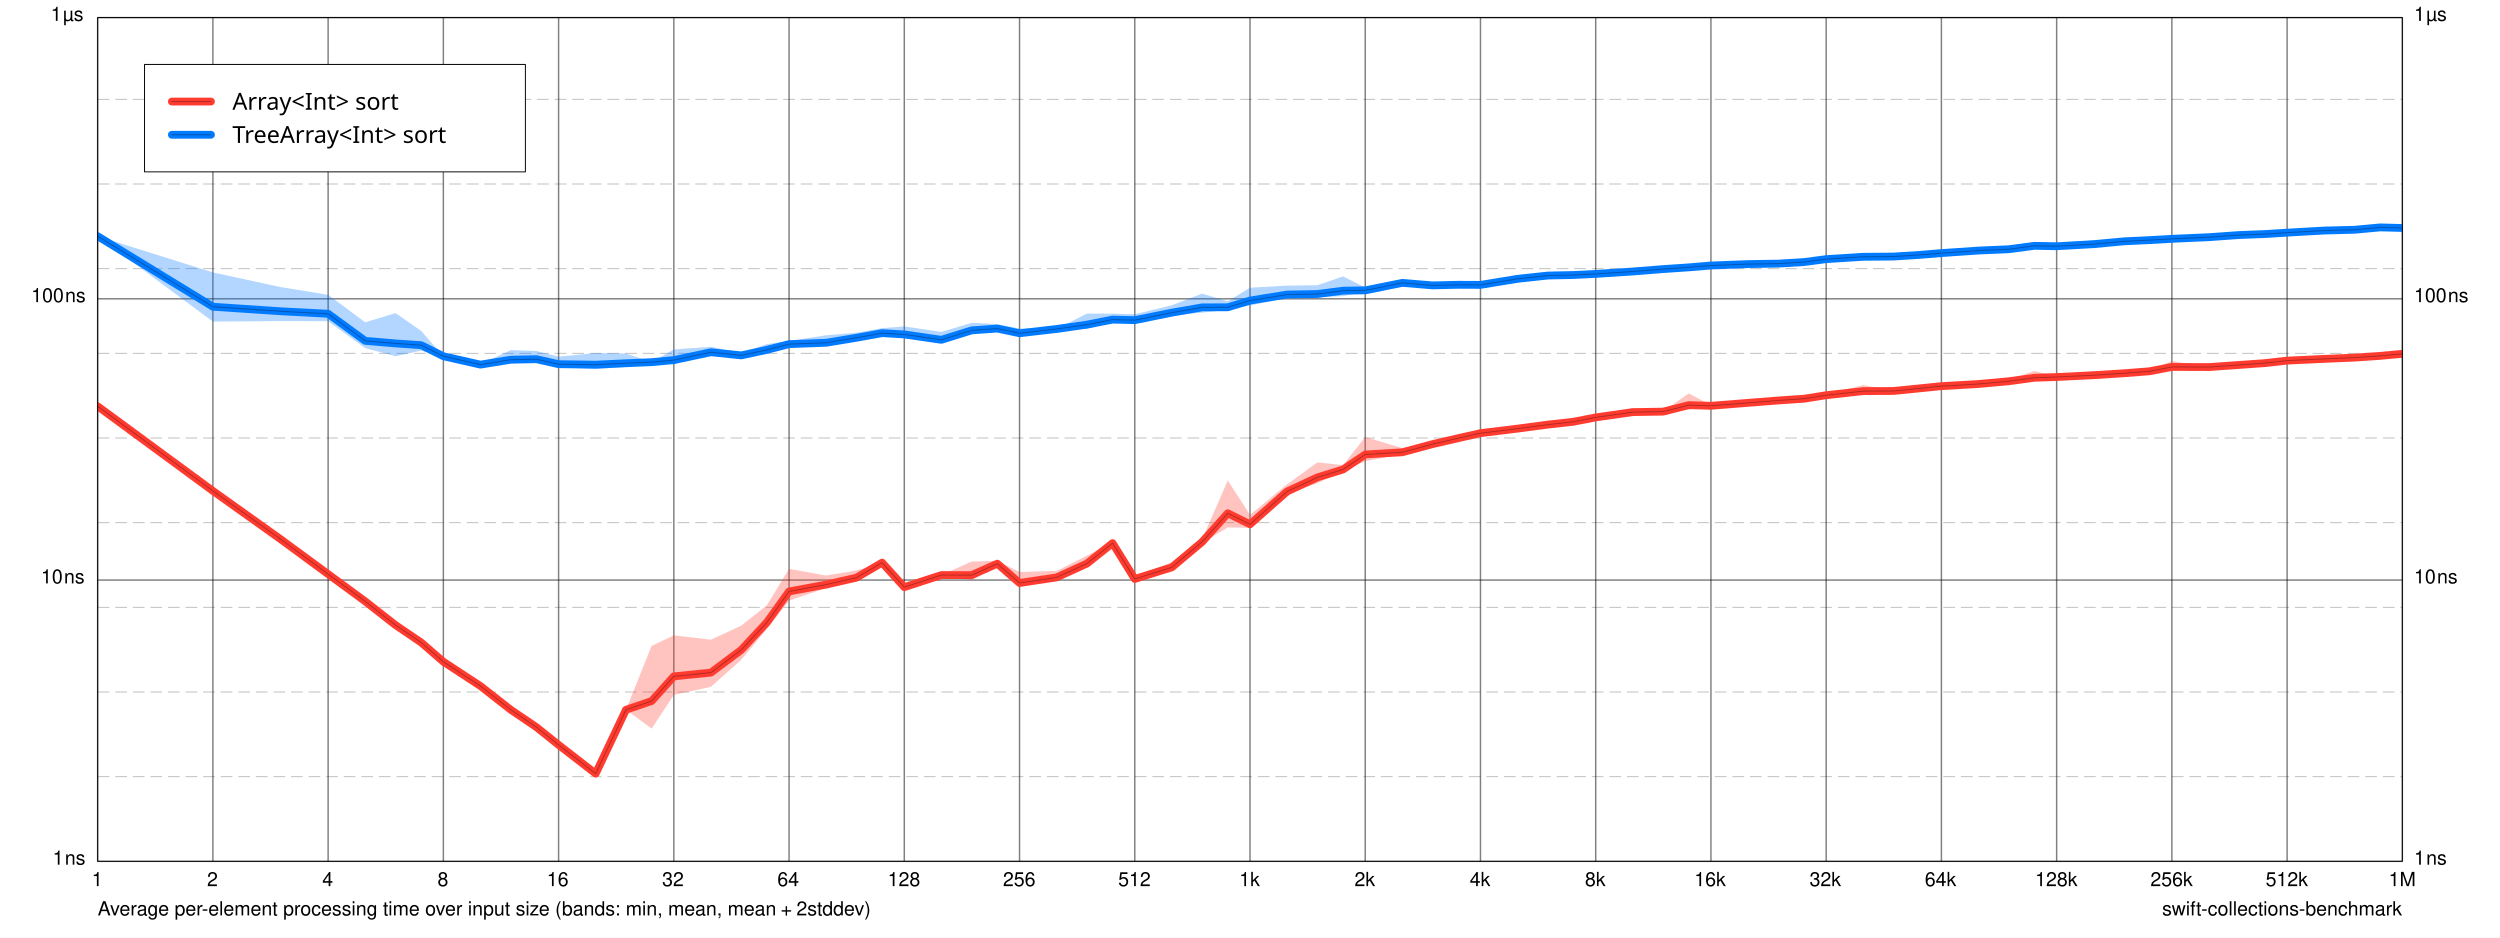
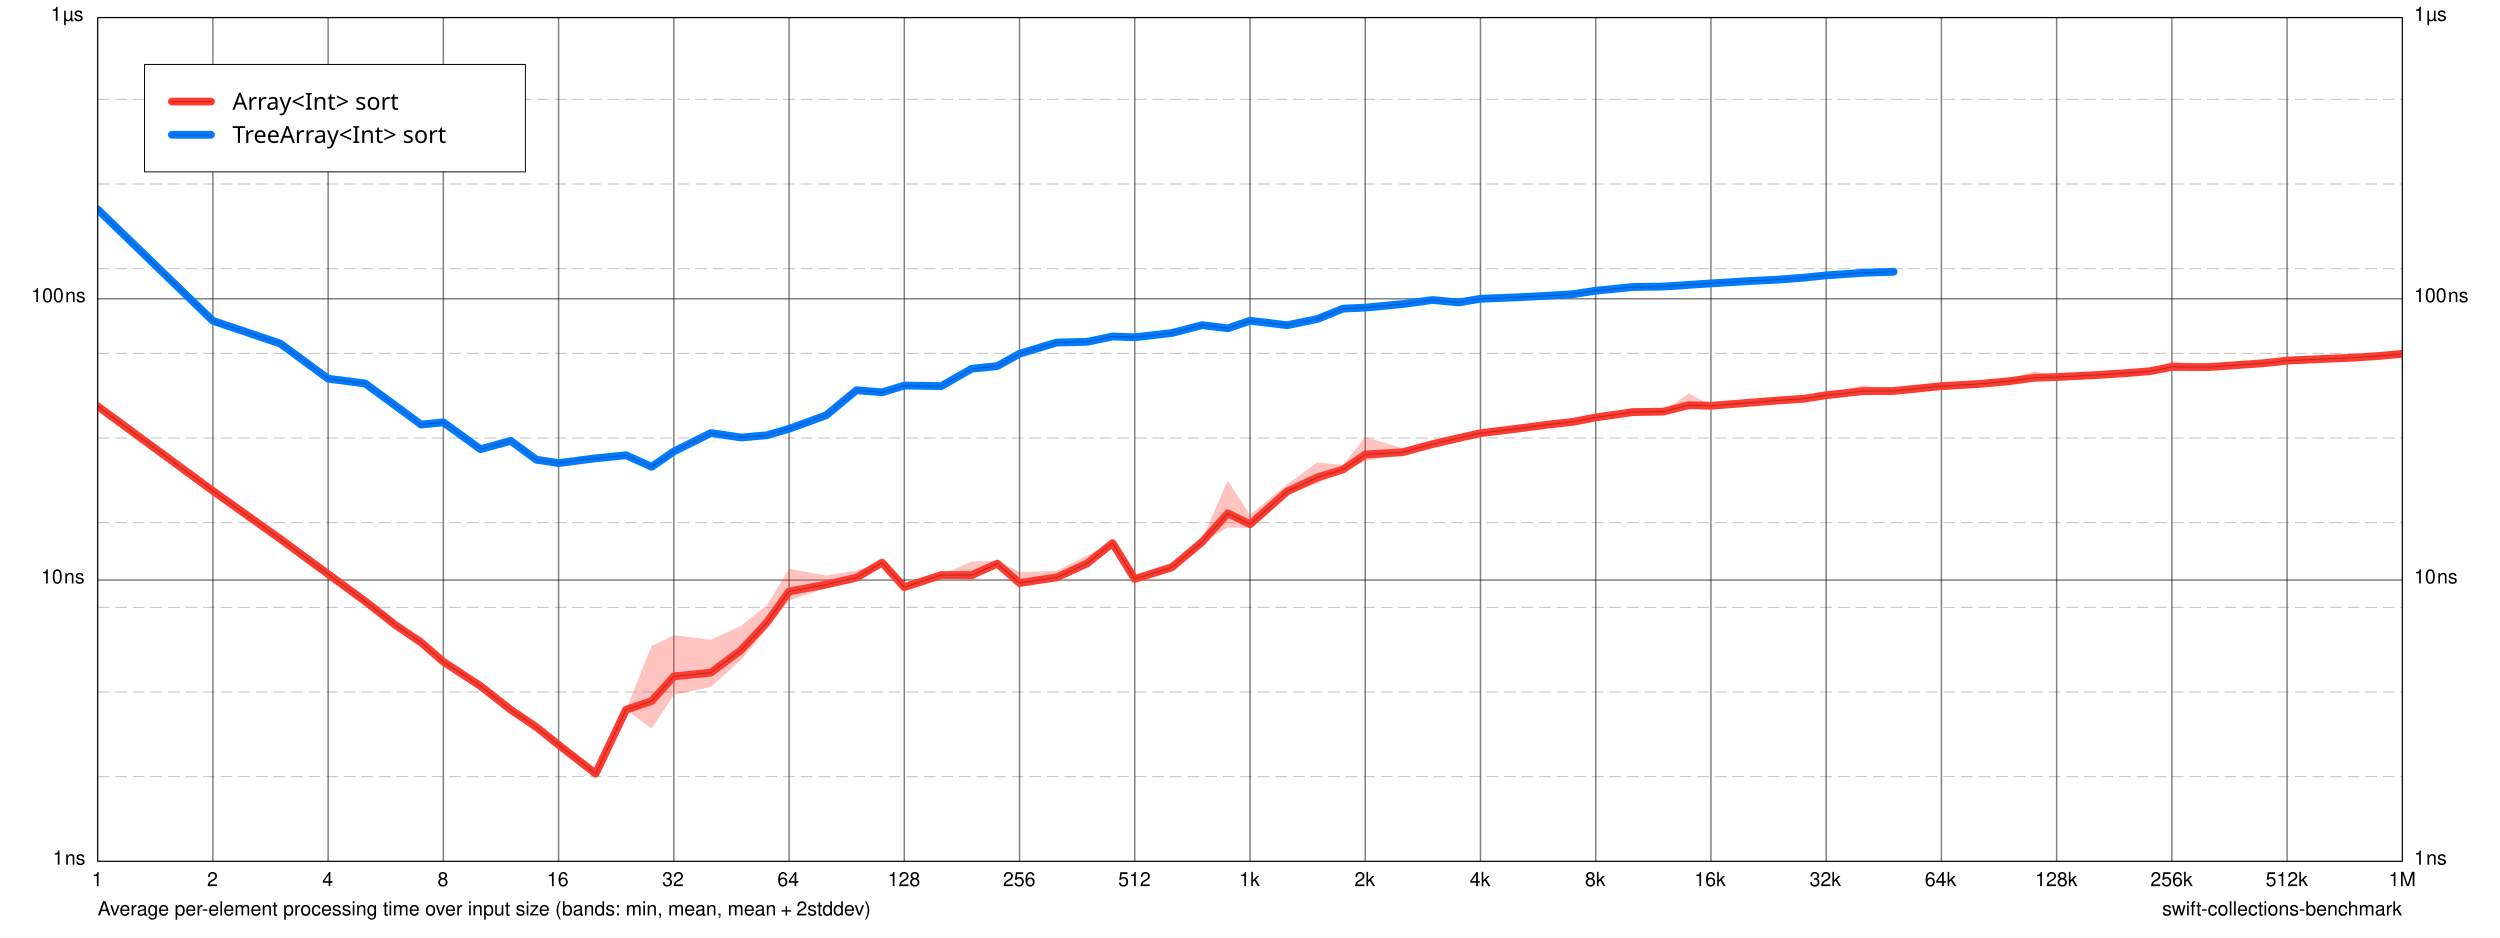
<svg xmlns="http://www.w3.org/2000/svg" xmlns:xlink="http://www.w3.org/1999/xlink" width="1280.0px" height="480.0px" viewBox="0.0 0.0 1280.0 480.0" version="1.1">
  <path d="M 0 0 L 0 480 L 1280 480 L 1280 0 z" fill="#FFFFFF" fill-opacity="1.0" stroke="none" />
  <text x="50" y="468.7" font-family="Helvetica" font-size="10" font-weight="normal" font-style="normal" fill="#000000" fill-opacity="1">Average per-element processing time over input size (bands: min, mean, mean + 2stddev)</text>
  <a xlink:href="https://github.com/apple/swift-collections-benchmark">
    <text x="1107" y="468.7" font-family="Helvetica" font-size="10" font-weight="normal" font-style="normal" fill="#000000" fill-opacity="1">swift-collections-benchmark</text>
  </a>
  <path d="M 50 9 L 50 441" fill="none" stroke-width="0.75" stroke="#000000" stroke-opacity="0.498" stroke-linecap="butt" stroke-linejoin="round" />
  <text x="47" y="453.7" font-family="Helvetica" font-size="10" font-weight="normal" font-style="normal" fill="#000000" fill-opacity="1">1</text>
  <path d="M 109 9 L 109 441" fill="none" stroke-width="0.75" stroke="#000000" stroke-opacity="0.498" stroke-linecap="butt" stroke-linejoin="round" />
  <text x="106" y="453.7" font-family="Helvetica" font-size="10" font-weight="normal" font-style="normal" fill="#000000" fill-opacity="1">2</text>
  <path d="M 168 9 L 168 441" fill="none" stroke-width="0.75" stroke="#000000" stroke-opacity="0.498" stroke-linecap="butt" stroke-linejoin="round" />
  <text x="165" y="453.7" font-family="Helvetica" font-size="10" font-weight="normal" font-style="normal" fill="#000000" fill-opacity="1">4</text>
  <path d="M 227 9 L 227 441" fill="none" stroke-width="0.75" stroke="#000000" stroke-opacity="0.498" stroke-linecap="butt" stroke-linejoin="round" />
  <text x="224" y="453.7" font-family="Helvetica" font-size="10" font-weight="normal" font-style="normal" fill="#000000" fill-opacity="1">8</text>
  <path d="M 286 9 L 286 441" fill="none" stroke-width="0.75" stroke="#000000" stroke-opacity="0.498" stroke-linecap="butt" stroke-linejoin="round" />
  <text x="280" y="453.7" font-family="Helvetica" font-size="10" font-weight="normal" font-style="normal" fill="#000000" fill-opacity="1">16</text>
  <path d="M 345 9 L 345 441" fill="none" stroke-width="0.75" stroke="#000000" stroke-opacity="0.498" stroke-linecap="butt" stroke-linejoin="round" />
  <text x="339" y="453.7" font-family="Helvetica" font-size="10" font-weight="normal" font-style="normal" fill="#000000" fill-opacity="1">32</text>
  <path d="M 404 9 L 404 441" fill="none" stroke-width="0.75" stroke="#000000" stroke-opacity="0.498" stroke-linecap="butt" stroke-linejoin="round" />
  <text x="398" y="453.7" font-family="Helvetica" font-size="10" font-weight="normal" font-style="normal" fill="#000000" fill-opacity="1">64</text>
  <path d="M 463 9 L 463 441" fill="none" stroke-width="0.75" stroke="#000000" stroke-opacity="0.498" stroke-linecap="butt" stroke-linejoin="round" />
  <text x="454.5" y="453.7" font-family="Helvetica" font-size="10" font-weight="normal" font-style="normal" fill="#000000" fill-opacity="1">128</text>
  <path d="M 522 9 L 522 441" fill="none" stroke-width="0.75" stroke="#000000" stroke-opacity="0.498" stroke-linecap="butt" stroke-linejoin="round" />
  <text x="513.5" y="453.7" font-family="Helvetica" font-size="10" font-weight="normal" font-style="normal" fill="#000000" fill-opacity="1">256</text>
  <path d="M 581 9 L 581 441" fill="none" stroke-width="0.75" stroke="#000000" stroke-opacity="0.498" stroke-linecap="butt" stroke-linejoin="round" />
  <text x="572.5" y="453.7" font-family="Helvetica" font-size="10" font-weight="normal" font-style="normal" fill="#000000" fill-opacity="1">512</text>
  <path d="M 640 9 L 640 441" fill="none" stroke-width="0.75" stroke="#000000" stroke-opacity="0.498" stroke-linecap="butt" stroke-linejoin="round" />
  <text x="634.5" y="453.7" font-family="Helvetica" font-size="10" font-weight="normal" font-style="normal" fill="#000000" fill-opacity="1">1k</text>
  <path d="M 699 9 L 699 441" fill="none" stroke-width="0.75" stroke="#000000" stroke-opacity="0.498" stroke-linecap="butt" stroke-linejoin="round" />
  <text x="693.5" y="453.7" font-family="Helvetica" font-size="10" font-weight="normal" font-style="normal" fill="#000000" fill-opacity="1">2k</text>
  <path d="M 758 9 L 758 441" fill="none" stroke-width="0.75" stroke="#000000" stroke-opacity="0.498" stroke-linecap="butt" stroke-linejoin="round" />
  <text x="752.5" y="453.7" font-family="Helvetica" font-size="10" font-weight="normal" font-style="normal" fill="#000000" fill-opacity="1">4k</text>
  <path d="M 817 9 L 817 441" fill="none" stroke-width="0.75" stroke="#000000" stroke-opacity="0.498" stroke-linecap="butt" stroke-linejoin="round" />
  <text x="811.5" y="453.7" font-family="Helvetica" font-size="10" font-weight="normal" font-style="normal" fill="#000000" fill-opacity="1">8k</text>
  <path d="M 876 9 L 876 441" fill="none" stroke-width="0.75" stroke="#000000" stroke-opacity="0.498" stroke-linecap="butt" stroke-linejoin="round" />
  <text x="867.5" y="453.7" font-family="Helvetica" font-size="10" font-weight="normal" font-style="normal" fill="#000000" fill-opacity="1">16k</text>
  <path d="M 935 9 L 935 441" fill="none" stroke-width="0.75" stroke="#000000" stroke-opacity="0.498" stroke-linecap="butt" stroke-linejoin="round" />
  <text x="926.5" y="453.7" font-family="Helvetica" font-size="10" font-weight="normal" font-style="normal" fill="#000000" fill-opacity="1">32k</text>
  <path d="M 994 9 L 994 441" fill="none" stroke-width="0.75" stroke="#000000" stroke-opacity="0.498" stroke-linecap="butt" stroke-linejoin="round" />
  <text x="985.5" y="453.7" font-family="Helvetica" font-size="10" font-weight="normal" font-style="normal" fill="#000000" fill-opacity="1">64k</text>
  <path d="M 1053 9 L 1053 441" fill="none" stroke-width="0.75" stroke="#000000" stroke-opacity="0.498" stroke-linecap="butt" stroke-linejoin="round" />
  <text x="1042" y="453.7" font-family="Helvetica" font-size="10" font-weight="normal" font-style="normal" fill="#000000" fill-opacity="1">128k</text>
  <path d="M 1112 9 L 1112 441" fill="none" stroke-width="0.75" stroke="#000000" stroke-opacity="0.498" stroke-linecap="butt" stroke-linejoin="round" />
  <text x="1101" y="453.7" font-family="Helvetica" font-size="10" font-weight="normal" font-style="normal" fill="#000000" fill-opacity="1">256k</text>
  <path d="M 1171 9 L 1171 441" fill="none" stroke-width="0.75" stroke="#000000" stroke-opacity="0.498" stroke-linecap="butt" stroke-linejoin="round" />
  <text x="1160" y="453.7" font-family="Helvetica" font-size="10" font-weight="normal" font-style="normal" fill="#000000" fill-opacity="1">512k</text>
  <path d="M 1230 9 L 1230 441" fill="none" stroke-width="0.75" stroke="#000000" stroke-opacity="0.498" stroke-linecap="butt" stroke-linejoin="round" />
  <text x="1223" y="453.7" font-family="Helvetica" font-size="10" font-weight="normal" font-style="normal" fill="#000000" fill-opacity="1">1M</text>
  <path d="M 50 441 L 1230 441" fill="none" stroke-width="0.75" stroke="#000000" stroke-opacity="0.498" stroke-linecap="butt" stroke-linejoin="round" />
  <text x="27" y="442.7" font-family="Helvetica" font-size="10" font-weight="normal" font-style="normal" fill="#000000" fill-opacity="1">1 ns</text>
  <text x="1236" y="442.7" font-family="Helvetica" font-size="10" font-weight="normal" font-style="normal" fill="#000000" fill-opacity="1">1 ns</text>
  <path d="M 50 297 L 1230 297" fill="none" stroke-width="0.75" stroke="#000000" stroke-opacity="0.498" stroke-linecap="butt" stroke-linejoin="round" />
  <text x="21" y="298.7" font-family="Helvetica" font-size="10" font-weight="normal" font-style="normal" fill="#000000" fill-opacity="1">10 ns</text>
  <text x="1236" y="298.7" font-family="Helvetica" font-size="10" font-weight="normal" font-style="normal" fill="#000000" fill-opacity="1">10 ns</text>
  <path d="M 50 153 L 1230 153" fill="none" stroke-width="0.75" stroke="#000000" stroke-opacity="0.498" stroke-linecap="butt" stroke-linejoin="round" />
  <text x="16" y="154.7" font-family="Helvetica" font-size="10" font-weight="normal" font-style="normal" fill="#000000" fill-opacity="1">100 ns</text>
  <text x="1236" y="154.7" font-family="Helvetica" font-size="10" font-weight="normal" font-style="normal" fill="#000000" fill-opacity="1">100 ns</text>
  <path d="M 50 9 L 1230 9" fill="none" stroke-width="0.75" stroke="#000000" stroke-opacity="0.498" stroke-linecap="butt" stroke-linejoin="round" />
  <text x="26" y="10.7" font-family="Helvetica" font-size="10" font-weight="normal" font-style="normal" fill="#000000" fill-opacity="1">1 µs</text>
  <text x="1236" y="10.7" font-family="Helvetica" font-size="10" font-weight="normal" font-style="normal" fill="#000000" fill-opacity="1">1 µs</text>
  <path d="M 50 397.65 L 1230 397.65" fill="none" stroke-width="0.5" stroke="#000000" stroke-opacity="0.259" stroke-linecap="butt" stroke-linejoin="round" stroke-dasharray="6 3" stroke-dashoffset="0" />
  <path d="M 50 354.3 L 1230 354.3" fill="none" stroke-width="0.5" stroke="#000000" stroke-opacity="0.259" stroke-linecap="butt" stroke-linejoin="round" stroke-dasharray="6 3" stroke-dashoffset="0" />
  <path d="M 50 310.96 L 1230 310.96" fill="none" stroke-width="0.5" stroke="#000000" stroke-opacity="0.259" stroke-linecap="butt" stroke-linejoin="round" stroke-dasharray="6 3" stroke-dashoffset="0" />
  <path d="M 50 267.61 L 1230 267.61" fill="none" stroke-width="0.5" stroke="#000000" stroke-opacity="0.259" stroke-linecap="butt" stroke-linejoin="round" stroke-dasharray="6 3" stroke-dashoffset="0" />
  <path d="M 50 224.26 L 1230 224.26" fill="none" stroke-width="0.5" stroke="#000000" stroke-opacity="0.259" stroke-linecap="butt" stroke-linejoin="round" stroke-dasharray="6 3" stroke-dashoffset="0" />
  <path d="M 50 180.91 L 1230 180.91" fill="none" stroke-width="0.5" stroke="#000000" stroke-opacity="0.259" stroke-linecap="butt" stroke-linejoin="round" stroke-dasharray="6 3" stroke-dashoffset="0" />
  <path d="M 50 137.56 L 1230 137.56" fill="none" stroke-width="0.5" stroke="#000000" stroke-opacity="0.259" stroke-linecap="butt" stroke-linejoin="round" stroke-dasharray="6 3" stroke-dashoffset="0" />
  <path d="M 50 94.213 L 1230 94.213" fill="none" stroke-width="0.5" stroke="#000000" stroke-opacity="0.259" stroke-linecap="butt" stroke-linejoin="round" stroke-dasharray="6 3" stroke-dashoffset="0" />
  <path d="M 50 50.865 L 1230 50.865" fill="none" stroke-width="0.5" stroke="#000000" stroke-opacity="0.259" stroke-linecap="butt" stroke-linejoin="round" stroke-dasharray="6 3" stroke-dashoffset="0" />
  <path d="M 74 33 L 74 88 L 269 88 L 269 33 z" fill="#FFFFFF" fill-opacity="1.0" stroke="none" />
  <clipPath id="clip-0">
    <path d="M 50 9 L 50 441 L 1230 441 L 1230 9 z" />
  </clipPath>
  <g clip-path="url(#clip-0)">
-     <path d="M 50 120.93L 109 139.47L 143.51 146.96L 168 150.94L 186.99 165.03L 202.51 160.3L 215.63 169.42L 227 182.39L 245.99 186.54L 261.51 179.27L 274.63 179.71L 286 182.62L 304.99 180.72L 320.51 181L 333.63 185.43L 345 178.92L 363.99 177.56L 379.51 180.74L 392.63 176.2L 404 174.56L 422.99 171.66L 438.51 170.36L 451.63 168L 463 167.13L 481.99 169.94L 497.51 165.29L 510.63 165.96L 522 168.19L 540.99 168.44L 556.51 160.56L 569.63 160.59L 581 160.9L 599.99 156.27L 615.51 150.33L 628.63 154.28L 640 147.31L 658.99 146.23L 674.51 146.05L 687.63 141.52L 699 147.18L 717.99 144.19L 733.51 145.7L 746.63 145.5L 758 144.9L 776.99 140.89L 792.51 139.83L 805.63 140.19L 817 138.48L 835.99 137.24L 851.51 137.02L 864.63 136.69L 876 135.4L 894.99 134.17L 910.51 134.7L 923.63 134.11L 935 131.43L 953.99 131.17L 969.51 131.24L 982.63 130.49L 994 129.33L 1013 126.88L 1028.5 127.28L 1041.6 124.53L 1053 125.86L 1072 122.88L 1087.5 122.53L 1100.6 122.18L 1112 121.75L 1131 121.39L 1146.5 119.91L 1159.6 119.66L 1171 118.77L 1190 117.84L 1205.5 117.33L 1218.6 115.97L 1230 115.41L 1230 117.19L 1218.6 116.59L 1205.5 117.75L 1190 118.1L 1171 119.25L 1159.6 119.9L 1146.5 120.49L 1131 121.46L 1112 122.47L 1100.6 123.21L 1087.5 123.93L 1072 125.78L 1053 126.15L 1041.6 126.34L 1028.5 127.72L 1013 128.79L 994 129.67L 982.63 130.53L 969.51 131.4L 953.99 131.59L 935 133.13L 923.63 134.2L 910.51 135.07L 894.99 135.58L 876 136.13L 864.63 136.96L 851.51 138.06L 835.99 139.65L 817 140.87L 805.63 141.02L 792.51 141.52L 776.99 143.43L 758 146.2L 746.63 145.92L 733.51 146.27L 717.99 145.06L 699 149.19L 687.63 151.63L 674.51 152.21L 658.99 152.51L 640 156.39L 628.63 158.45L 615.51 160.08L 599.99 161.49L 581 165.02L 569.63 164.75L 556.51 168.35L 540.99 168.44L 522 171.51L 510.63 169.03L 497.51 170.56L 481.99 175.49L 463 172.75L 451.63 171.49L 438.51 173.88L 422.99 176.91L 404 176.79L 392.63 180.2L 379.51 182.39L 363.99 181.35L 345 186.43L 333.63 185.43L 320.51 187.83L 304.99 188.98L 286 187.88L 274.63 185.47L 261.51 186L 245.99 186.74L 227 182.39L 215.63 179.53L 202.51 182.39L 186.99 178.23L 168 164.46L 143.51 164.4L 109 164.65L 50 120.93" fill="#007AFF" fill-opacity="0.302" stroke="none" />
+     <path d="M 50 107.2L 109 164.28L 143.51 175.9L 168 193.9L 186.99 196.35L 202.51 207.75L 215.63 217.39L 227 216.24L 245.99 229.98L 261.51 225.74L 274.63 235.38L 286 237.09L 304.99 234.65L 320.51 233.08L 333.63 238.99L 345 231.16L 363.99 221.72L 379.51 224.01L 392.63 222.84L 404 219.55L 422.99 212.63L 438.51 199.8L 451.63 200.87L 463 197.41L 481.99 197.67L 497.51 188.79L 510.63 187.43L 522 181.1L 540.99 175.38L 556.51 175.03L 569.63 172.28L 581 172.68L 599.99 170.5L 615.51 166.47L 628.63 168.1L 640 164.22L 658.99 166.49L 674.51 163.33L 687.63 158.01L 699 157.51L 717.99 155.7L 733.51 153.59L 746.63 154.87L 758 152.98L 776.99 152.22L 792.51 151.42L 805.63 150.58L 817 148.85L 835.99 146.94L 851.51 146.72L 864.63 145.85L 876 145.1L 894.99 143.93L 910.51 143.16L 923.63 142.15L 935 140.99L 953.99 139.66L 969.51 139.15L 969.51 139.15L 953.99 139.66L 935 140.99L 923.63 142.15L 910.51 143.16L 894.99 143.93L 876 145.1L 864.63 145.85L 851.51 146.72L 835.99 146.94L 817 148.85L 805.63 150.58L 792.51 151.42L 776.99 152.22L 758 152.98L 746.63 154.87L 733.51 153.59L 717.99 155.7L 699 157.51L 687.63 158.01L 674.51 163.33L 658.99 166.49L 640 164.22L 628.63 168.1L 615.51 166.47L 599.99 170.5L 581 172.68L 569.63 172.28L 556.51 175.03L 540.99 175.38L 522 181.1L 510.63 187.43L 497.51 188.79L 481.99 197.67L 463 197.41L 451.63 200.87L 438.51 199.8L 422.99 212.63L 404 219.55L 392.63 222.84L 379.51 224.01L 363.99 221.72L 345 231.16L 333.63 238.99L 320.51 233.08L 304.99 234.65L 286 237.09L 274.63 235.38L 261.51 225.74L 245.99 229.98L 227 216.24L 215.63 217.39L 202.51 207.75L 186.99 196.35L 168 193.9L 143.51 175.9L 109 164.28L 50 107.2" fill="#007AFF" fill-opacity="0.302" stroke="none" />
    <path d="M 50 205.91L 109 249.25L 143.51 275.96L 168 293.95L 186.99 307.9L 202.51 317.96L 215.63 328.95L 227 338.8L 245.99 351.25L 261.51 361.31L 274.63 372.29L 286 379.3L 304.99 396.11L 320.51 363.4L 333.63 330.68L 345 325.31L 363.99 327.53L 379.51 320.36L 392.63 309.93L 404 291.24L 422.99 294.67L 438.51 292.09L 451.63 288.07L 463 300.62L 481.99 294.43L 497.51 287.51L 510.63 287.17L 522 292.87L 540.99 292.31L 556.51 284.49L 569.63 277.49L 581 295.01L 599.99 287.92L 615.51 276.06L 628.63 246L 640 263.62L 658.99 247.98L 674.51 236.74L 687.63 238.17L 699 223.77L 717.99 229.42L 733.51 227.1L 746.63 224.02L 758 221.45L 776.99 218.57L 792.51 217.08L 805.63 215.21L 817 213.59L 835.99 208.94L 851.51 210.57L 864.63 201.43L 876 207.41L 894.99 206.01L 910.51 204.84L 923.63 203.76L 935 201.9L 953.99 197.19L 969.51 200.07L 982.63 198.84L 994 197.67L 1013 196.58L 1028.5 194.22L 1041.6 190L 1053 192.71L 1072 191.89L 1087.5 191.07L 1100.6 189.61L 1112 184.88L 1131 187.85L 1146.5 186.72L 1159.6 185.32L 1171 184.01L 1190 183.49L 1205.5 182.89L 1218.6 181.62L 1230 180.77L 1230 181.3L 1218.6 182.44L 1205.5 183.17L 1190 183.85L 1171 184.87L 1159.6 186.13L 1146.5 186.89L 1131 187.97L 1112 188.96L 1100.6 190.26L 1087.5 191.12L 1072 192.17L 1053 193.16L 1041.6 194.66L 1028.5 195.55L 1013 196.61L 994 197.72L 982.63 198.87L 969.51 200.21L 953.99 201.37L 935 202.51L 923.63 204.29L 910.51 205.11L 894.99 206.36L 876 207.9L 864.63 209.71L 851.51 210.82L 835.99 211.75L 817 213.76L 805.63 216.18L 792.51 217.51L 776.99 219.78L 758 221.89L 746.63 224.45L 733.51 227.48L 717.99 232.33L 699 236.17L 687.63 241.18L 674.51 247.38L 658.99 252.98L 640 270.24L 628.63 270.03L 615.51 277.94L 599.99 291.4L 581 296.94L 569.63 278.29L 556.51 290.04L 540.99 296.84L 522 300.59L 510.63 289.12L 497.51 297.1L 481.99 294.43L 463 300.62L 451.63 288.07L 438.51 297.13L 422.99 301.04L 404 307.51L 392.63 322.08L 379.51 337.8L 363.99 351.63L 345 355.79L 333.63 373.04L 320.51 363.4L 304.99 396.11L 286 382.15L 274.63 372.29L 261.51 364.16L 245.99 351.25L 227 338.8L 215.63 328.95L 202.51 320.81L 186.99 307.9L 168 293.95L 143.51 275.96L 109 252.11L 50 208.76" fill="#FF3B30" fill-opacity="0.302" stroke="none" />
-     <path d="M 50 120.93L 109 157.04L 143.51 159.36L 168 160.64L 186.99 174.51L 202.51 175.83L 215.63 176.73L 227 182.39L 245.99 186.69L 261.51 184.17L 274.63 183.91L 286 186.46L 304.99 186.72L 320.51 185.98L 333.63 185.43L 345 184.38L 363.99 180.34L 379.51 181.96L 392.63 179.13L 404 176.2L 422.99 175.5L 438.51 172.94L 451.63 170.56L 463 171.23L 481.99 173.99L 497.51 169.14L 510.63 168.22L 522 170.63L 540.99 168.44L 556.51 166.22L 569.63 163.64L 581 163.92L 599.99 160.08L 615.51 157.38L 628.63 157.33L 640 153.89L 658.99 150.81L 674.51 150.54L 687.63 148.83L 699 148.66L 717.99 144.83L 733.51 146.12L 746.63 145.81L 758 145.86L 776.99 142.76L 792.51 141.08L 805.63 140.8L 817 140.24L 835.99 139.01L 851.51 137.78L 864.63 136.89L 876 135.94L 894.99 135.21L 910.51 134.97L 923.63 134.18L 935 132.68L 953.99 131.48L 969.51 131.36L 982.63 130.52L 994 129.58L 1013 128.28L 1028.5 127.61L 1041.6 125.86L 1053 126.08L 1072 125.01L 1087.5 123.56L 1100.6 122.94L 1112 122.28L 1131 121.44L 1146.5 120.33L 1159.6 119.84L 1171 119.12L 1190 118.04L 1205.5 117.64L 1218.6 116.43L 1230 116.72" fill="none" stroke-width="4" stroke="#007AFF" stroke-opacity="1" stroke-linecap="round" stroke-linejoin="round" />
+     <path d="M 50 107.2L 109 164.28L 143.51 175.9L 168 193.9L 186.99 196.35L 202.51 207.75L 215.63 217.39L 227 216.24L 245.99 229.98L 261.51 225.74L 274.63 235.38L 286 237.09L 304.99 234.65L 320.51 233.08L 333.63 238.99L 345 231.16L 363.99 221.72L 379.51 224.01L 392.63 222.84L 404 219.55L 422.99 212.63L 438.51 199.8L 451.63 200.87L 463 197.41L 481.99 197.67L 497.51 188.79L 510.63 187.43L 522 181.1L 540.99 175.38L 556.51 175.03L 569.63 172.28L 581 172.68L 599.99 170.5L 615.51 166.47L 628.63 168.1L 640 164.22L 658.99 166.49L 674.51 163.33L 687.63 158.01L 699 157.51L 717.99 155.7L 733.51 153.59L 746.63 154.87L 758 152.98L 776.99 152.22L 792.51 151.42L 805.63 150.58L 817 148.85L 835.99 146.94L 851.51 146.72L 864.63 145.85L 876 145.1L 894.99 143.93L 910.51 143.16L 923.63 142.15L 935 140.99L 953.99 139.66L 969.51 139.15" fill="none" stroke-width="4" stroke="#007AFF" stroke-opacity="1" stroke-linecap="round" stroke-linejoin="round" />
    <path d="M 50 208L 109 251.35L 143.51 275.96L 168 293.95L 186.99 307.9L 202.51 320.05L 215.63 328.95L 227 338.8L 245.99 351.25L 261.51 363.4L 274.63 372.29L 286 381.39L 304.99 396.11L 320.51 363.4L 333.63 358.94L 345 346.29L 363.99 344.38L 379.51 332.75L 392.63 318.67L 404 302.83L 422.99 299.31L 438.51 295.77L 451.63 288.07L 463 300.62L 481.99 294.43L 497.51 294.45L 510.63 288.6L 522 298.48L 540.99 295.63L 556.51 288.54L 569.63 278.08L 581 296.43L 599.99 290.47L 615.51 277.44L 628.63 262.81L 640 268.44L 658.99 251.64L 674.51 244.42L 687.63 240.38L 699 232.69L 717.99 231.56L 733.51 227.38L 746.63 224.34L 758 221.78L 776.99 219.46L 792.51 217.4L 805.63 215.93L 817 213.71L 835.99 211L 851.51 210.76L 864.63 207.44L 876 207.77L 894.99 206.26L 910.51 205.04L 923.63 204.15L 935 202.35L 953.99 200.25L 969.51 200.18L 982.63 198.86L 994 197.71L 1013 196.61L 1028.5 195.2L 1041.6 193.41L 1053 193.04L 1072 192.1L 1087.5 191.11L 1100.6 190.09L 1112 187.87L 1131 187.94L 1146.5 186.85L 1159.6 185.92L 1171 184.64L 1190 183.75L 1205.5 183.1L 1218.6 182.22L 1230 181.16" fill="none" stroke-width="4" stroke="#FF3B30" stroke-opacity="1" stroke-linecap="round" stroke-linejoin="round" />
-     <path d="M 50 120.93L 109 157.04L 143.51 159.36L 168 160.64L 186.99 174.51L 202.51 175.83L 215.63 176.73L 227 182.39L 245.99 186.69L 261.51 184.17L 274.63 183.91L 286 186.46L 304.99 186.72L 320.51 185.98L 333.63 185.43L 345 184.38L 363.99 180.34L 379.51 181.96L 392.63 179.13L 404 176.2L 422.99 175.5L 438.51 172.94L 451.63 170.56L 463 171.23L 481.99 173.99L 497.51 169.14L 510.63 168.22L 522 170.63L 540.99 168.44L 556.51 166.22L 569.63 163.64L 581 163.92L 599.99 160.08L 615.51 157.38L 628.63 157.33L 640 153.89L 658.99 150.81L 674.51 150.54L 687.63 148.83L 699 148.66L 717.99 144.83L 733.51 146.12L 746.63 145.81L 758 145.86L 776.99 142.76L 792.51 141.08L 805.63 140.8L 817 140.24L 835.99 139.01L 851.51 137.78L 864.63 136.89L 876 135.94L 894.99 135.21L 910.51 134.97L 923.63 134.18L 935 132.68L 953.99 131.48L 969.51 131.36L 982.63 130.52L 994 129.58L 1013 128.28L 1028.5 127.61L 1041.6 125.86L 1053 126.08L 1072 125.01L 1087.5 123.56L 1100.6 122.94L 1112 122.28L 1131 121.44L 1146.5 120.33L 1159.6 119.84L 1171 119.12L 1190 118.04L 1205.5 117.64L 1218.6 116.43L 1230 116.72" fill="none" stroke-width="0.5" stroke="#000000" stroke-opacity="0.302" stroke-linecap="round" stroke-linejoin="round" />
+     <path d="M 50 107.2L 109 164.28L 143.51 175.9L 168 193.9L 186.99 196.35L 202.51 207.75L 215.63 217.39L 227 216.24L 245.99 229.98L 261.51 225.74L 274.63 235.38L 286 237.09L 304.99 234.65L 320.51 233.08L 333.63 238.99L 345 231.16L 363.99 221.72L 379.51 224.01L 392.63 222.84L 404 219.55L 422.99 212.63L 438.51 199.8L 451.63 200.87L 463 197.41L 481.99 197.67L 497.51 188.79L 510.63 187.43L 522 181.1L 540.99 175.38L 556.51 175.03L 569.63 172.28L 581 172.68L 599.99 170.5L 615.51 166.47L 628.63 168.1L 640 164.22L 658.99 166.49L 674.51 163.33L 687.63 158.01L 699 157.51L 717.99 155.7L 733.51 153.59L 746.63 154.87L 758 152.98L 776.99 152.22L 792.51 151.42L 805.63 150.58L 817 148.85L 835.99 146.94L 851.51 146.72L 864.63 145.85L 876 145.1L 894.99 143.93L 910.51 143.16L 923.63 142.15L 935 140.99L 953.99 139.66L 969.51 139.15" fill="none" stroke-width="0.5" stroke="#000000" stroke-opacity="0.302" stroke-linecap="round" stroke-linejoin="round" />
    <path d="M 50 208L 109 251.35L 143.51 275.96L 168 293.95L 186.99 307.9L 202.51 320.05L 215.63 328.95L 227 338.8L 245.99 351.25L 261.51 363.4L 274.63 372.29L 286 381.39L 304.99 396.11L 320.51 363.4L 333.63 358.94L 345 346.29L 363.99 344.38L 379.51 332.75L 392.63 318.67L 404 302.83L 422.99 299.31L 438.51 295.77L 451.63 288.07L 463 300.62L 481.99 294.43L 497.51 294.45L 510.63 288.6L 522 298.48L 540.99 295.63L 556.51 288.54L 569.63 278.08L 581 296.43L 599.99 290.47L 615.51 277.44L 628.63 262.81L 640 268.44L 658.99 251.64L 674.51 244.42L 687.63 240.38L 699 232.69L 717.99 231.56L 733.51 227.38L 746.63 224.34L 758 221.78L 776.99 219.46L 792.51 217.4L 805.63 215.93L 817 213.71L 835.99 211L 851.51 210.76L 864.63 207.44L 876 207.77L 894.99 206.26L 910.51 205.04L 923.63 204.15L 935 202.35L 953.99 200.25L 969.51 200.18L 982.63 198.86L 994 197.71L 1013 196.61L 1028.5 195.2L 1041.6 193.41L 1053 193.04L 1072 192.1L 1087.5 191.11L 1100.6 190.09L 1112 187.87L 1131 187.94L 1146.5 186.85L 1159.6 185.92L 1171 184.64L 1190 183.75L 1205.5 183.1L 1218.6 182.22L 1230 181.16" fill="none" stroke-width="0.5" stroke="#000000" stroke-opacity="0.302" stroke-linecap="round" stroke-linejoin="round" />
  </g>
  <path d="M 74 33 L 74 88 L 269 88 L 269 33 z" fill="#FFFFFF" fill-opacity="0.702" stroke-width="0.5" stroke="#000000" stroke-opacity="1" stroke-linecap="round" stroke-linejoin="round" />
  <path d="M 88 52 L 108 52" fill="none" stroke-width="4" stroke="#FF3B30" stroke-opacity="1" stroke-linecap="round" stroke-linejoin="round" />
  <path d="M 88 52 L 108 52" fill="none" stroke-width="0.5" stroke="#000000" stroke-opacity="0.302" stroke-linecap="round" stroke-linejoin="round" />
  <text x="119" y="56.17" font-family="Menlo" font-size="12" font-weight="normal" font-style="normal" fill="#000000" fill-opacity="1">Array&lt;Int&gt; sort</text>
  <path d="M 88 69 L 108 69" fill="none" stroke-width="4" stroke="#007AFF" stroke-opacity="1" stroke-linecap="round" stroke-linejoin="round" />
  <path d="M 88 69 L 108 69" fill="none" stroke-width="0.5" stroke="#000000" stroke-opacity="0.302" stroke-linecap="round" stroke-linejoin="round" />
  <text x="119" y="73.17" font-family="Menlo" font-size="12" font-weight="normal" font-style="normal" fill="#000000" fill-opacity="1">TreeArray&lt;Int&gt; sort</text>
  <path d="M 50 9 L 50 441 L 1230 441 L 1230 9 z" fill="none" stroke-width="0.5" stroke="#000000" stroke-opacity="1" stroke-linecap="round" stroke-linejoin="round" />
</svg>
